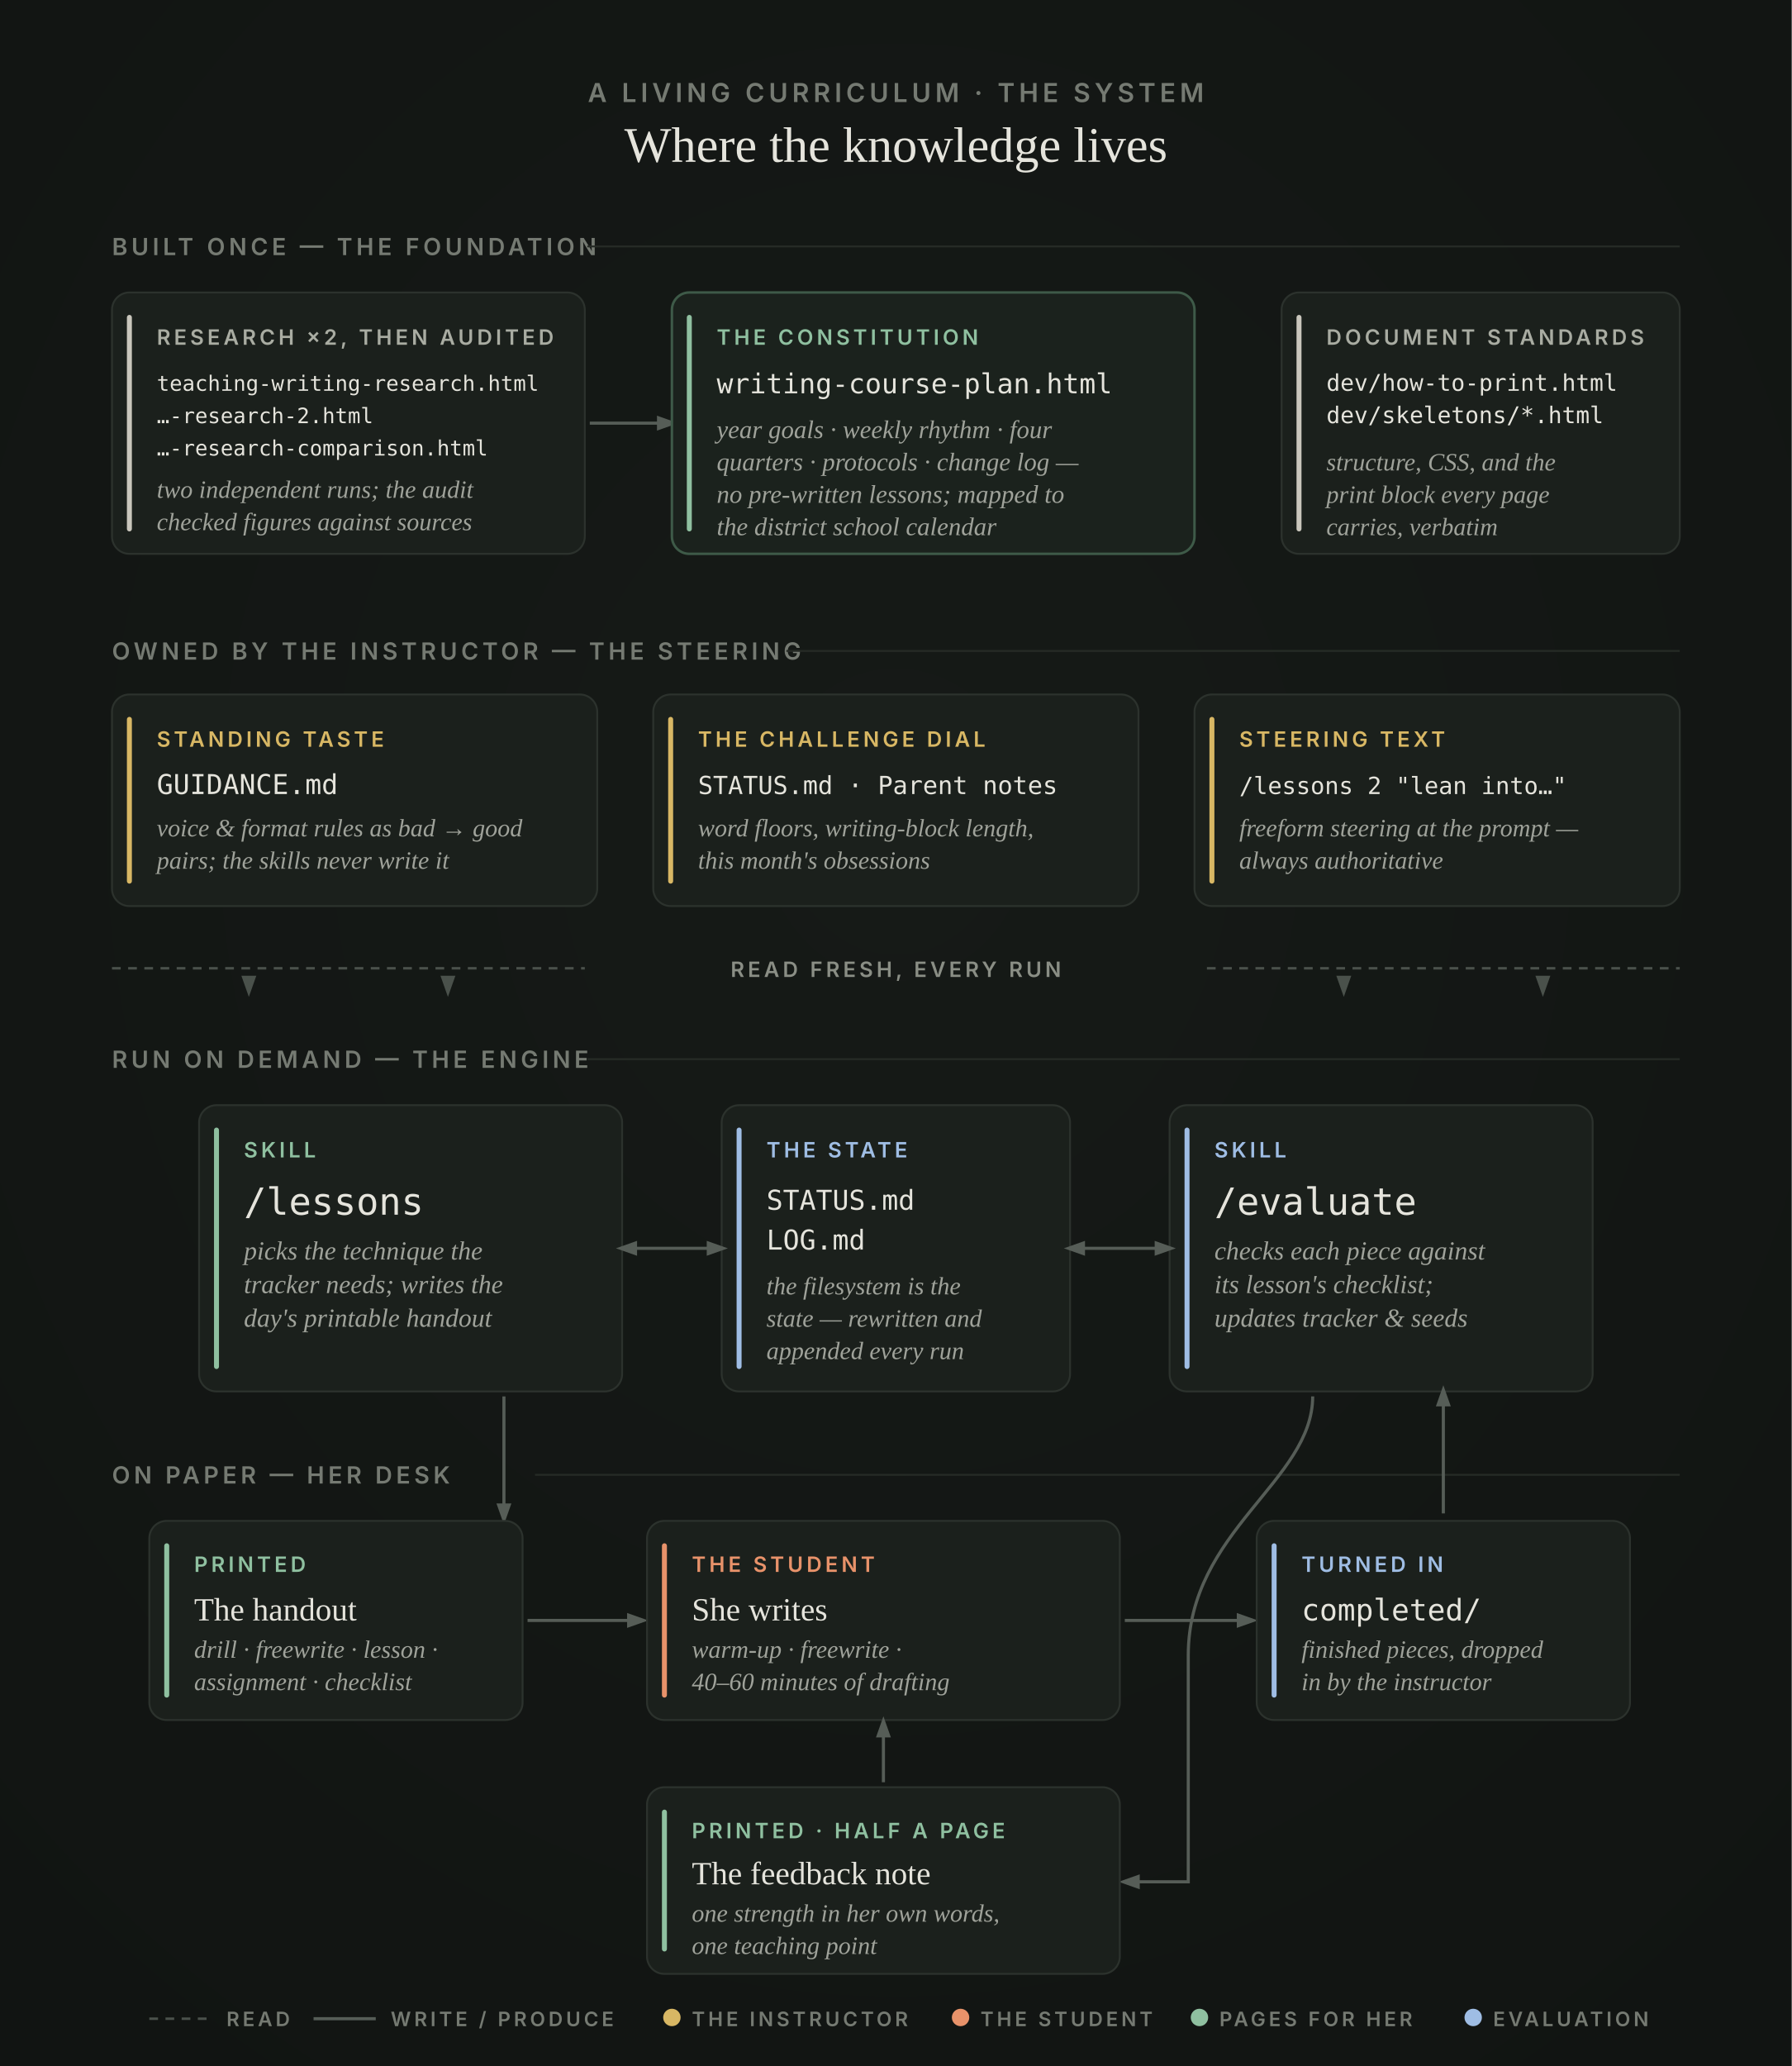
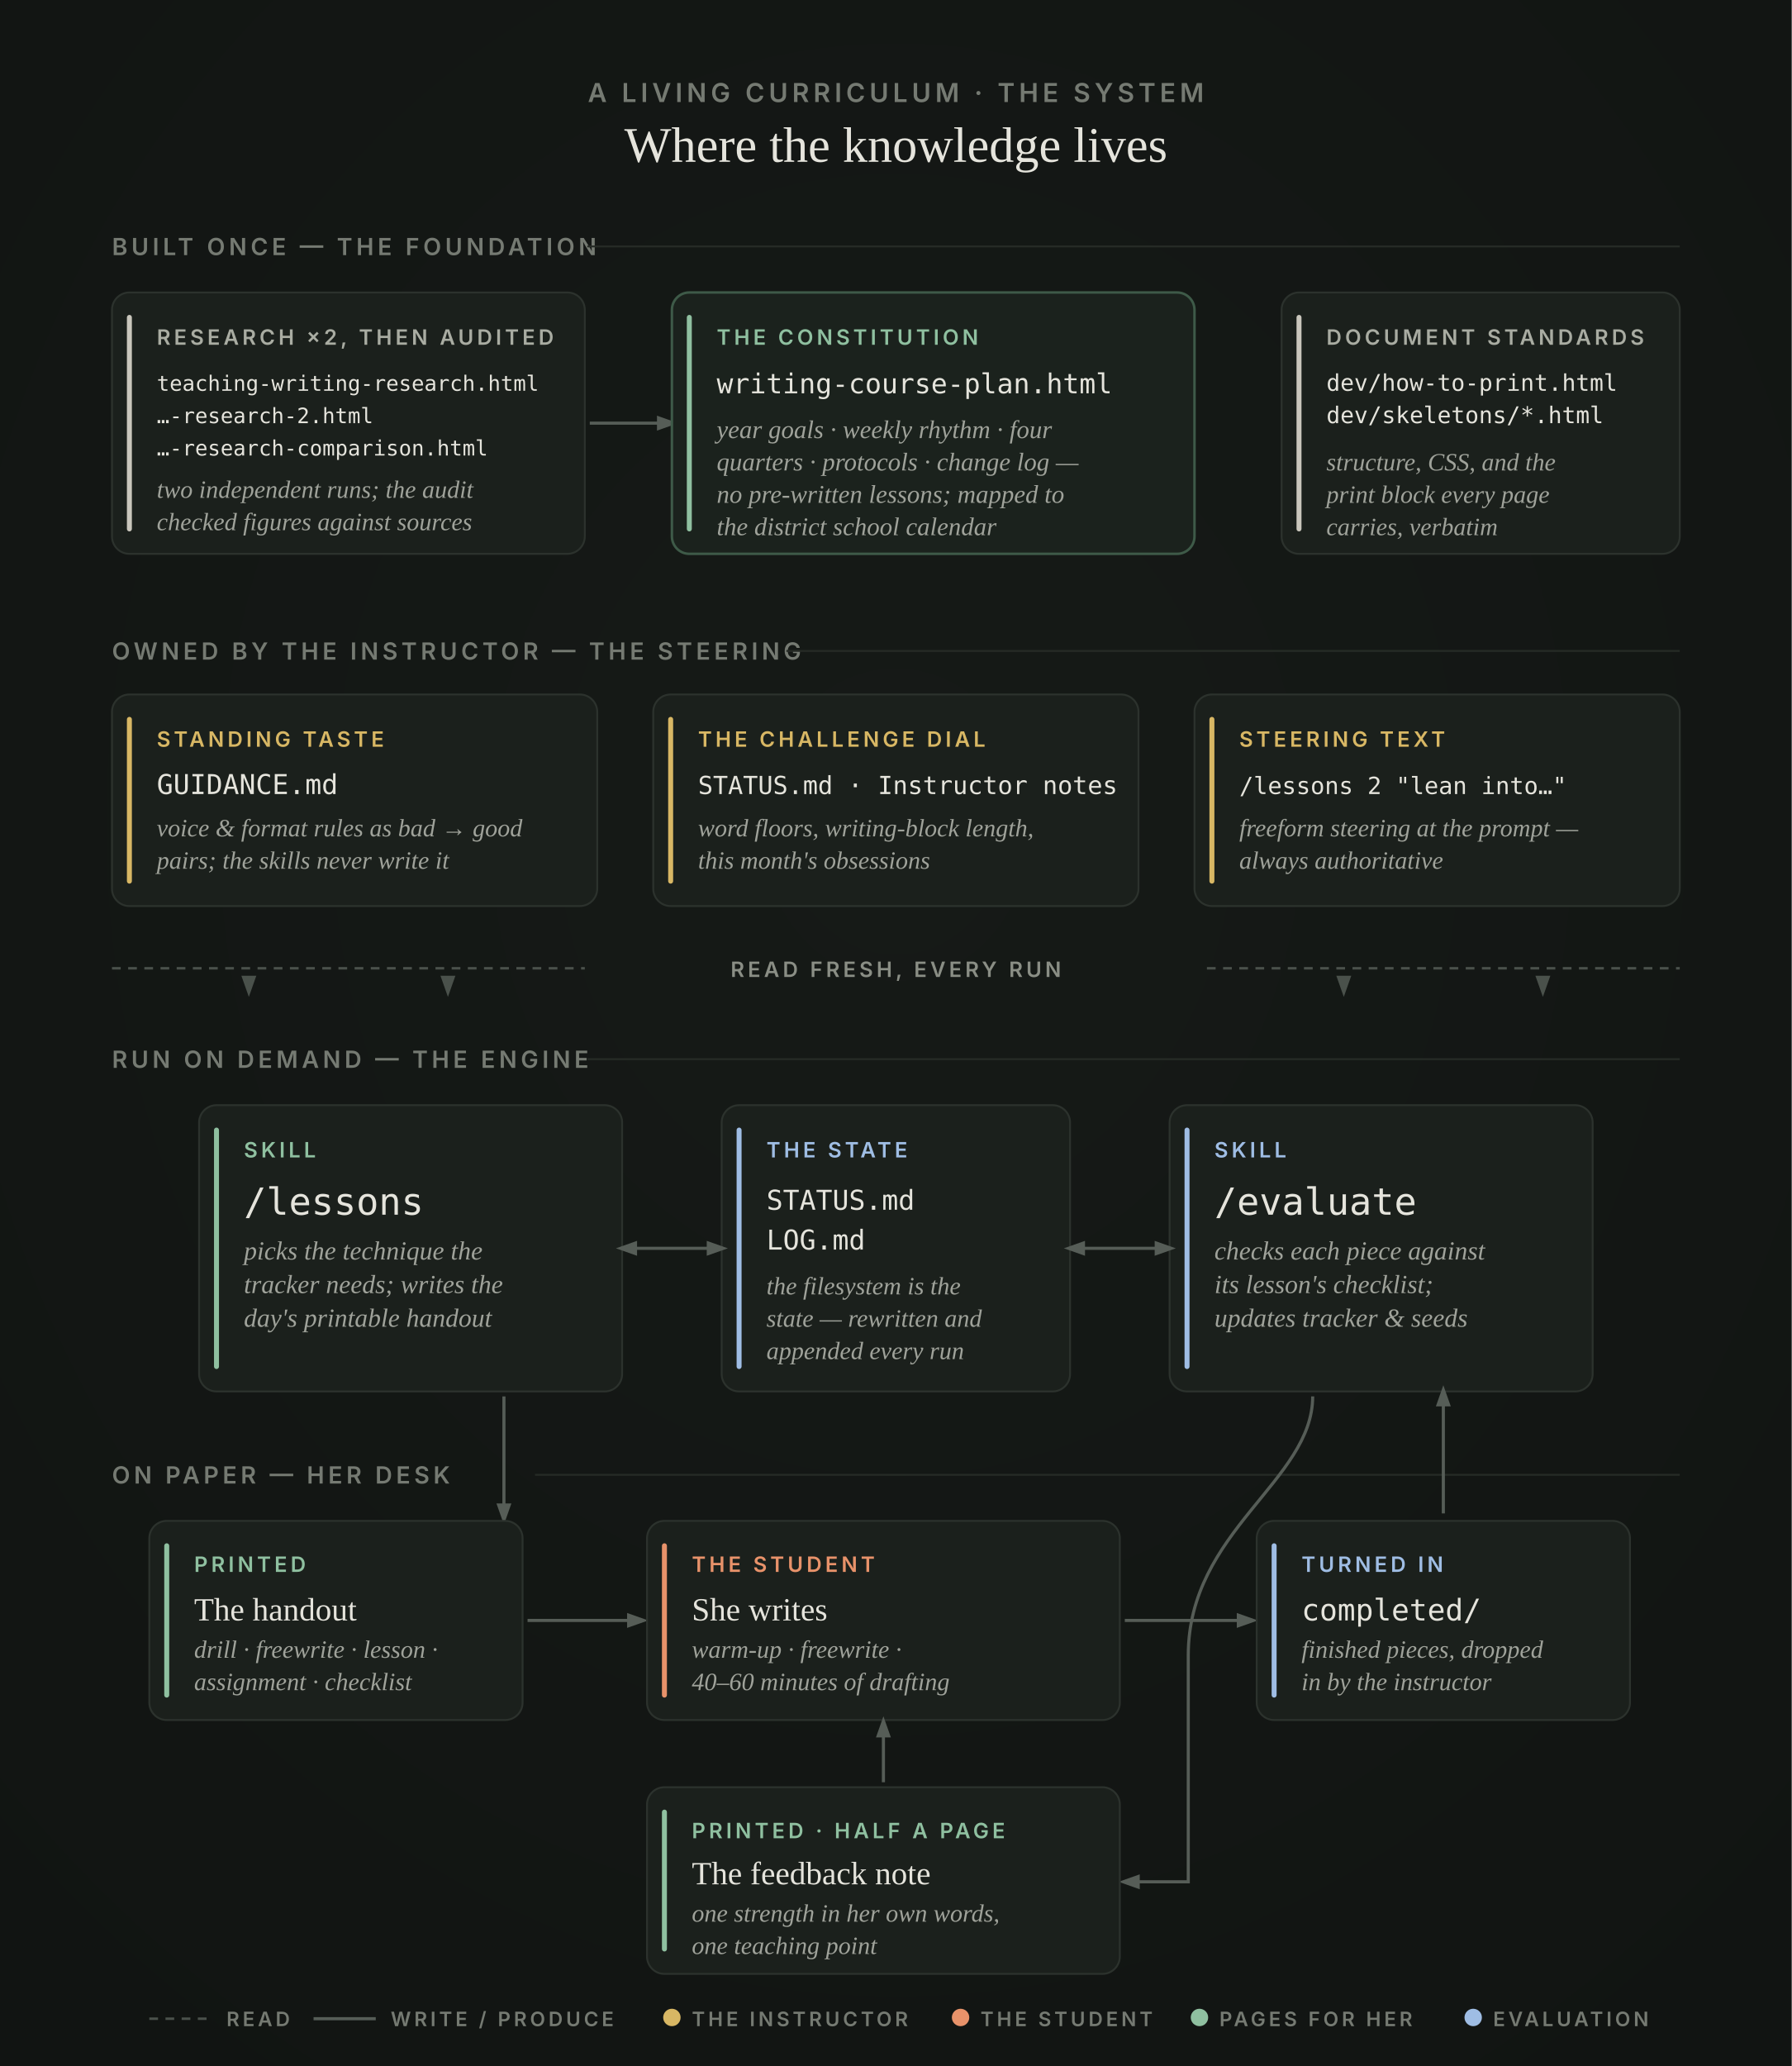
<svg xmlns="http://www.w3.org/2000/svg" width="1440" height="1660" viewBox="0 0 1440 1660" role="img" aria-labelledby="t d">
  <defs>
    <radialGradient id="vg" cx="50%" cy="40%" r="75%">
      <stop offset="0%" stop-color="#161A17" />
      <stop offset="100%" stop-color="#111412" />
    </radialGradient>
    <style>
      .sc    { font-family: Inter, 'Helvetica Neue', Helvetica, Arial, sans-serif; font-weight: 600; letter-spacing: .16em; }
      .serif { font-family: Newsreader, Georgia, 'Times New Roman', serif; }
      .mono  { font-family: 'IBM Plex Mono', 'SF Mono', Menlo, Consolas, monospace; }
      .it    { font-style: italic; }
      .card  { fill: #1B201C; stroke: #2C322D; stroke-width: 1.5; }
      .lbl   { fill: #757A72; }
      .rule  { stroke: #262B26; stroke-width: 1.5; }
      .flow  { stroke: #565D57; stroke-width: 2.5; fill: none; }
      .head  { fill: #565D57; }
    </style>
  </defs>
  <rect width="1440" height="1660" fill="url(#vg)" />
  <text class="sc" x="720" y="82" font-size="21" fill="#757A72" text-anchor="middle">A LIVING CURRICULUM · THE SYSTEM</text>
  <text class="serif" x="720" y="130" font-size="40" fill="#E5E4DC" text-anchor="middle">Where the knowledge lives</text>
  <text class="sc lbl" x="90" y="205" font-size="19">BUILT ONCE — THE FOUNDATION</text>
  <line class="rule" x1="472" y1="198" x2="1350" y2="198" />
  <g>
    <rect class="card" x="90" y="235" width="380" height="210" rx="14" />
    <rect x="102" y="253" width="4" height="174" rx="2" fill="#C9C6BC" />
    <text class="sc" x="126" y="277" font-size="17" fill="#A9ACA2">RESEARCH ×2, THEN AUDITED</text>
    <text class="mono" x="126" y="314" font-size="17" fill="#E5E4DC">teaching-writing-research.html</text>
    <text class="mono" x="126" y="340" font-size="17" fill="#E5E4DC">…-research-2.html</text>
    <text class="mono" x="126" y="366" font-size="17" fill="#E5E4DC">…-research-comparison.html</text>
    <text class="serif it" x="126" y="400" font-size="20" fill="#9FA29A">two independent runs; the audit</text>
    <text class="serif it" x="126" y="426" font-size="20" fill="#9FA29A">checked figures against sources</text>
  </g>
  <path class="flow" d="M 474 340 L 532 340" />
  <path class="head" d="M-8,-6 L9,0 L-8,6 Z" transform="translate(536,340)" />
  <g>
    <rect x="540" y="235" width="420" height="210" rx="14" fill="#1B221D" stroke="#3E5A48" stroke-width="2" />
    <rect x="552" y="253" width="4" height="174" rx="2" fill="#8FC0A0" />
    <text class="sc" x="576" y="277" font-size="17" fill="#8FC0A0">THE CONSTITUTION</text>
    <text class="mono" x="576" y="316" font-size="22" fill="#E5E4DC">writing-course-plan.html</text>
    <text class="serif it" x="576" y="352" font-size="20.5" fill="#9FA29A">year goals · weekly rhythm · four</text>
    <text class="serif it" x="576" y="378" font-size="20.5" fill="#9FA29A">quarters · protocols · change log —</text>
    <text class="serif it" x="576" y="404" font-size="20.5" fill="#9FA29A">no pre-written lessons; mapped to</text>
    <text class="serif it" x="576" y="430" font-size="20.5" fill="#9FA29A">the district school calendar</text>
  </g>
  <g>
    <rect class="card" x="1030" y="235" width="320" height="210" rx="14" />
    <rect x="1042" y="253" width="4" height="174" rx="2" fill="#C9C6BC" />
    <text class="sc" x="1066" y="277" font-size="17" fill="#A9ACA2">DOCUMENT STANDARDS</text>
    <text class="mono" x="1066" y="314" font-size="18.5" fill="#E5E4DC">dev/how-to-print.html</text>
    <text class="mono" x="1066" y="340" font-size="18.5" fill="#E5E4DC">dev/skeletons/*.html</text>
    <text class="serif it" x="1066" y="378" font-size="20" fill="#9FA29A">structure, CSS, and the</text>
    <text class="serif it" x="1066" y="404" font-size="20" fill="#9FA29A">print block every page</text>
    <text class="serif it" x="1066" y="430" font-size="20" fill="#9FA29A">carries, verbatim</text>
  </g>
  <text class="sc lbl" x="90" y="530" font-size="19">OWNED BY THE INSTRUCTOR — THE STEERING</text>
  <line class="rule" x1="632" y1="523" x2="1350" y2="523" />
  <g>
    <rect class="card" x="90" y="558" width="390" height="170" rx="14" />
    <rect x="102" y="576" width="4" height="134" rx="2" fill="#D8B764" />
    <text class="sc" x="126" y="600" font-size="17" fill="#D8B764">STANDING TASTE</text>
    <text class="mono" x="126" y="638" font-size="22" fill="#E5E4DC">GUIDANCE.md</text>
    <text class="serif it" x="126" y="672" font-size="20" fill="#9FA29A">voice &amp; format rules as bad → good</text>
    <text class="serif it" x="126" y="698" font-size="20" fill="#9FA29A">pairs; the skills never write it</text>
  </g>
  <g>
    <rect class="card" x="525" y="558" width="390" height="170" rx="14" />
    <rect x="537" y="576" width="4" height="134" rx="2" fill="#D8B764" />
    <text class="sc" x="561" y="600" font-size="17" fill="#D8B764">THE CHALLENGE DIAL</text>
-     <text class="mono" x="561" y="638" font-size="20" fill="#E5E4DC">STATUS.md · Parent notes</text>
+     <text class="mono" x="561" y="638" font-size="20" fill="#E5E4DC">STATUS.md · Instructor notes</text>
    <text class="serif it" x="561" y="672" font-size="20" fill="#9FA29A">word floors, writing-block length,</text>
    <text class="serif it" x="561" y="698" font-size="20" fill="#9FA29A">this month's obsessions</text>
  </g>
  <g>
    <rect class="card" x="960" y="558" width="390" height="170" rx="14" />
    <rect x="972" y="576" width="4" height="134" rx="2" fill="#D8B764" />
    <text class="sc" x="996" y="600" font-size="17" fill="#D8B764">STEERING TEXT</text>
    <text class="mono" x="996" y="638" font-size="19" fill="#E5E4DC">/lessons 2 "lean into…"</text>
    <text class="serif it" x="996" y="672" font-size="20" fill="#9FA29A">freeform steering at the prompt —</text>
    <text class="serif it" x="996" y="698" font-size="20" fill="#9FA29A">always authoritative</text>
  </g>
  <g stroke="#4A514B" stroke-width="2" stroke-dasharray="7 6">
    <line x1="90" y1="778" x2="470" y2="778" />
    <line x1="970" y1="778" x2="1350" y2="778" />
  </g>
  <text class="sc" x="720" y="785" font-size="17" fill="#8A8E85" text-anchor="middle">READ FRESH, EVERY RUN</text>
  <g fill="#4A514B">
    <path d="M-6,-8 L0,9 L6,-8 Z" transform="translate(200,792)" />
    <path d="M-6,-8 L0,9 L6,-8 Z" transform="translate(360,792)" />
    <path d="M-6,-8 L0,9 L6,-8 Z" transform="translate(1080,792)" />
    <path d="M-6,-8 L0,9 L6,-8 Z" transform="translate(1240,792)" />
  </g>
  <text class="sc lbl" x="90" y="858" font-size="19">RUN ON DEMAND — THE ENGINE</text>
  <line class="rule" x1="472" y1="851" x2="1350" y2="851" />
  <g>
    <rect class="card" x="160" y="888" width="340" height="230" rx="14" />
    <rect x="172" y="906" width="4" height="194" rx="2" fill="#8FC0A0" />
    <text class="sc" x="196" y="930" font-size="17" fill="#8FC0A0">SKILL</text>
    <text class="mono" x="196" y="976" font-size="30" fill="#E5E4DC">/lessons</text>
    <text class="serif it" x="196" y="1012" font-size="21" fill="#9FA29A">picks the technique the</text>
    <text class="serif it" x="196" y="1039" font-size="21" fill="#9FA29A">tracker needs; writes the</text>
    <text class="serif it" x="196" y="1066" font-size="21" fill="#9FA29A">day's printable handout</text>
  </g>
  <g>
    <rect class="card" x="580" y="888" width="280" height="230" rx="14" />
    <rect x="592" y="906" width="4" height="194" rx="2" fill="#9FBDE4" />
    <text class="sc" x="616" y="930" font-size="17" fill="#9FBDE4">THE STATE</text>
    <text class="mono" x="616" y="972" font-size="22" fill="#E5E4DC">STATUS.md</text>
    <text class="mono" x="616" y="1004" font-size="22" fill="#E5E4DC">LOG.md</text>
    <text class="serif it" x="616" y="1040" font-size="20" fill="#9FA29A">the filesystem is the</text>
    <text class="serif it" x="616" y="1066" font-size="20" fill="#9FA29A">state — rewritten and</text>
    <text class="serif it" x="616" y="1092" font-size="20" fill="#9FA29A">appended every run</text>
  </g>
  <g>
    <rect class="card" x="940" y="888" width="340" height="230" rx="14" />
    <rect x="952" y="906" width="4" height="194" rx="2" fill="#9FBDE4" />
    <text class="sc" x="976" y="930" font-size="17" fill="#9FBDE4">SKILL</text>
    <text class="mono" x="976" y="976" font-size="30" fill="#E5E4DC">/evaluate</text>
    <text class="serif it" x="976" y="1012" font-size="21" fill="#9FA29A">checks each piece against</text>
    <text class="serif it" x="976" y="1039" font-size="21" fill="#9FA29A">its lesson's checklist;</text>
    <text class="serif it" x="976" y="1066" font-size="21" fill="#9FA29A">updates tracker &amp; seeds</text>
  </g>
  <path class="flow" d="M 508 1003 L 572 1003" />
  <path class="head" d="M-8,-6 L9,0 L-8,6 Z" transform="translate(576,1003)" />
  <path class="head" d="M-8,-6 L9,0 L-8,6 Z" transform="translate(504,1003) rotate(180)" />
  <path class="flow" d="M 868 1003 L 932 1003" />
  <path class="head" d="M-8,-6 L9,0 L-8,6 Z" transform="translate(936,1003)" />
  <path class="head" d="M-8,-6 L9,0 L-8,6 Z" transform="translate(864,1003) rotate(180)" />
  <text class="sc lbl" x="90" y="1192" font-size="19">ON PAPER — HER DESK</text>
  <line class="rule" x1="430" y1="1185" x2="1350" y2="1185" />
  <path class="flow" d="M 405 1122 L 405 1212" />
  <path class="head" d="M-8,-6 L9,0 L-8,6 Z" transform="translate(405,1216) rotate(90)" />
  <path class="flow" d="M 1160 1216 L 1160 1126" />
  <path class="head" d="M-8,-6 L9,0 L-8,6 Z" transform="translate(1160,1122) rotate(-90)" />
  <g>
    <rect class="card" x="120" y="1222" width="300" height="160" rx="14" />
    <rect x="132" y="1240" width="4" height="124" rx="2" fill="#8FC0A0" />
    <text class="sc" x="156" y="1263" font-size="17" fill="#8FC0A0">PRINTED</text>
    <text class="serif" x="156" y="1302" font-size="26" fill="#E5E4DC">The handout</text>
    <text class="serif it" x="156" y="1332" font-size="20" fill="#9FA29A">drill · freewrite · lesson ·</text>
    <text class="serif it" x="156" y="1358" font-size="20" fill="#9FA29A">assignment · checklist</text>
  </g>
  <path class="flow" d="M 424 1302 L 508 1302" />
  <path class="head" d="M-8,-6 L9,0 L-8,6 Z" transform="translate(512,1302)" />
  <g>
    <rect class="card" x="520" y="1222" width="380" height="160" rx="14" />
    <rect x="532" y="1240" width="4" height="124" rx="2" fill="#E8926A" />
    <text class="sc" x="556" y="1263" font-size="17" fill="#E8926A">THE STUDENT</text>
    <text class="serif" x="556" y="1302" font-size="26" fill="#E5E4DC">She writes</text>
    <text class="serif it" x="556" y="1332" font-size="20" fill="#9FA29A">warm-up · freewrite ·</text>
    <text class="serif it" x="556" y="1358" font-size="20" fill="#9FA29A">40–60 minutes of drafting</text>
  </g>
  <path class="flow" d="M 904 1302 L 998 1302" />
  <path class="head" d="M-8,-6 L9,0 L-8,6 Z" transform="translate(1002,1302)" />
  <g>
    <rect class="card" x="1010" y="1222" width="300" height="160" rx="14" />
    <rect x="1022" y="1240" width="4" height="124" rx="2" fill="#9FBDE4" />
    <text class="sc" x="1046" y="1263" font-size="17" fill="#9FBDE4">TURNED IN</text>
    <text class="mono" x="1046" y="1302" font-size="24" fill="#E5E4DC">completed/</text>
    <text class="serif it" x="1046" y="1332" font-size="20" fill="#9FA29A">finished pieces, dropped</text>
    <text class="serif it" x="1046" y="1358" font-size="20" fill="#9FA29A">in by the instructor</text>
  </g>
  <path class="flow" d="M 1055 1122 C 1055 1190 955 1230 955 1330 L 955 1512 L 912 1512" />
  <path class="head" d="M-8,-6 L9,0 L-8,6 Z" transform="translate(908,1512) rotate(180)" />
  <path class="flow" d="M 710 1432 L 710 1392" />
  <path class="head" d="M-8,-6 L9,0 L-8,6 Z" transform="translate(710,1388) rotate(-90)" />
  <g>
    <rect class="card" x="520" y="1436" width="380" height="150" rx="14" />
    <rect x="532" y="1454" width="4" height="114" rx="2" fill="#8FC0A0" />
    <text class="sc" x="556" y="1477" font-size="17" fill="#8FC0A0">PRINTED · HALF A PAGE</text>
    <text class="serif" x="556" y="1514" font-size="26" fill="#E5E4DC">The feedback note</text>
    <text class="serif it" x="556" y="1544" font-size="20" fill="#9FA29A">one strength in her own words,</text>
    <text class="serif it" x="556" y="1570" font-size="20" fill="#9FA29A">one teaching point</text>
  </g>
  <g transform="translate(0,1628)">
    <line x1="120" y1="-6" x2="170" y2="-6" stroke="#4A514B" stroke-width="2" stroke-dasharray="7 6" />
    <text class="sc" x="182" y="0" font-size="16" fill="#757A72">READ</text>
    <line x1="252" y1="-6" x2="302" y2="-6" stroke="#565D57" stroke-width="2.5" />
    <text class="sc" x="314" y="0" font-size="16" fill="#757A72">WRITE / PRODUCE</text>
    <circle cx="540" cy="-7" r="7" fill="#D8B764" />
    <text class="sc" x="556" y="0" font-size="16" fill="#757A72">THE INSTRUCTOR</text>
    <circle cx="772" cy="-7" r="7" fill="#E8926A" />
    <text class="sc" x="788" y="0" font-size="16" fill="#757A72">THE STUDENT</text>
    <circle cx="964" cy="-7" r="7" fill="#8FC0A0" />
    <text class="sc" x="980" y="0" font-size="16" fill="#757A72">PAGES FOR HER</text>
    <circle cx="1184" cy="-7" r="7" fill="#9FBDE4" />
    <text class="sc" x="1200" y="0" font-size="16" fill="#757A72">EVALUATION</text>
  </g>
</svg>
